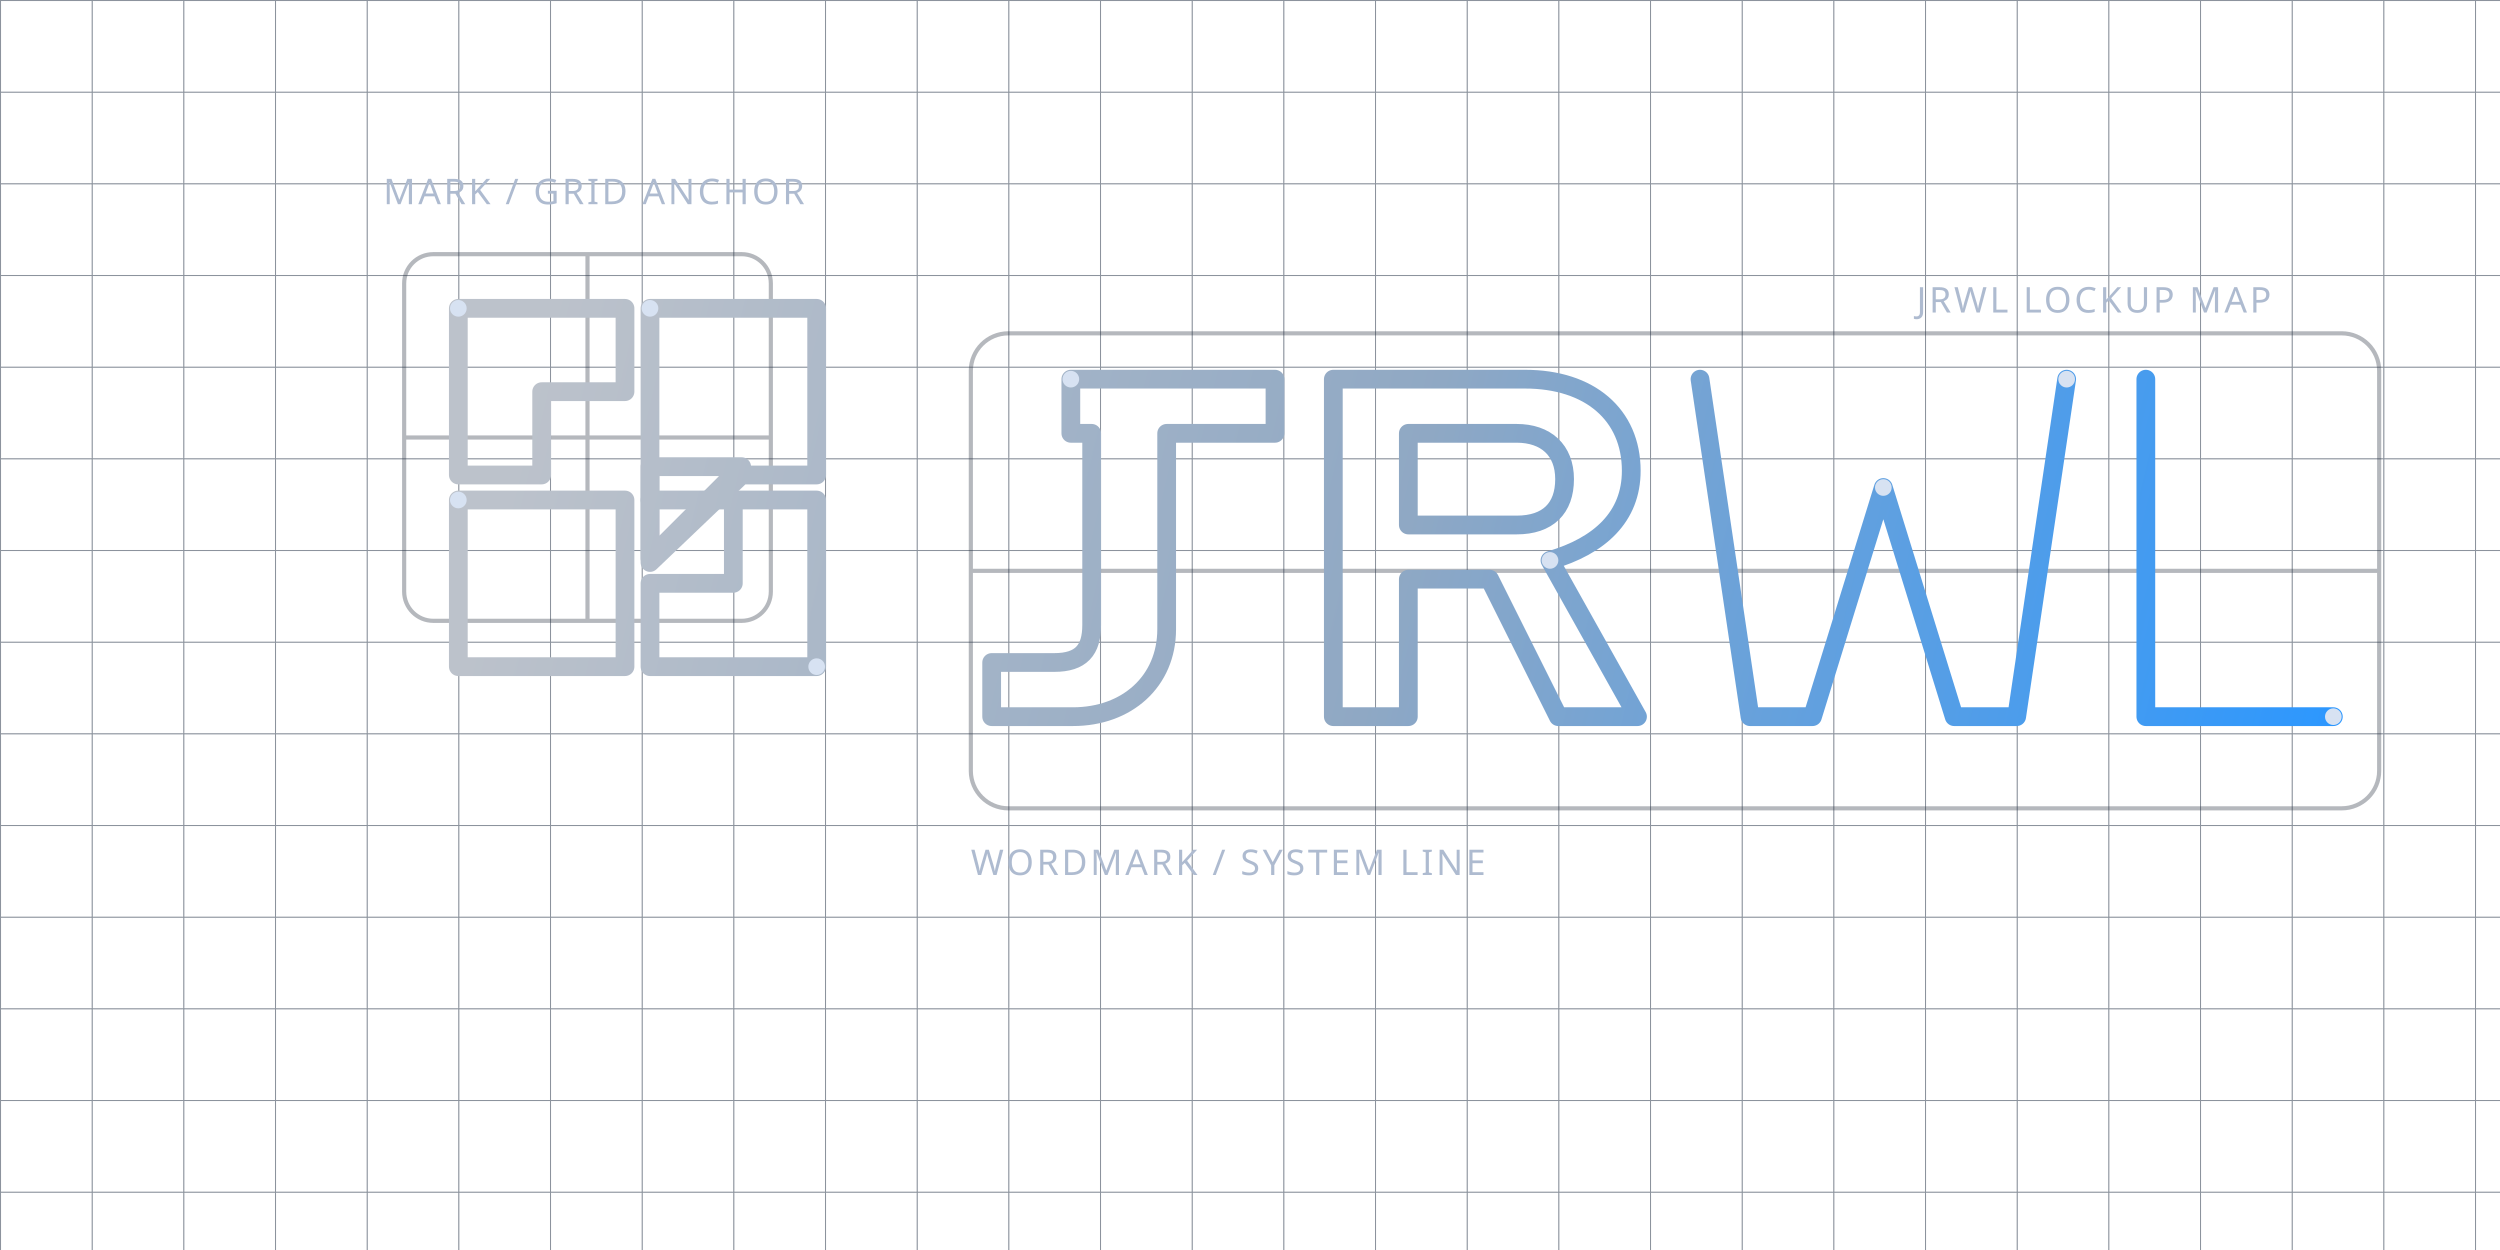
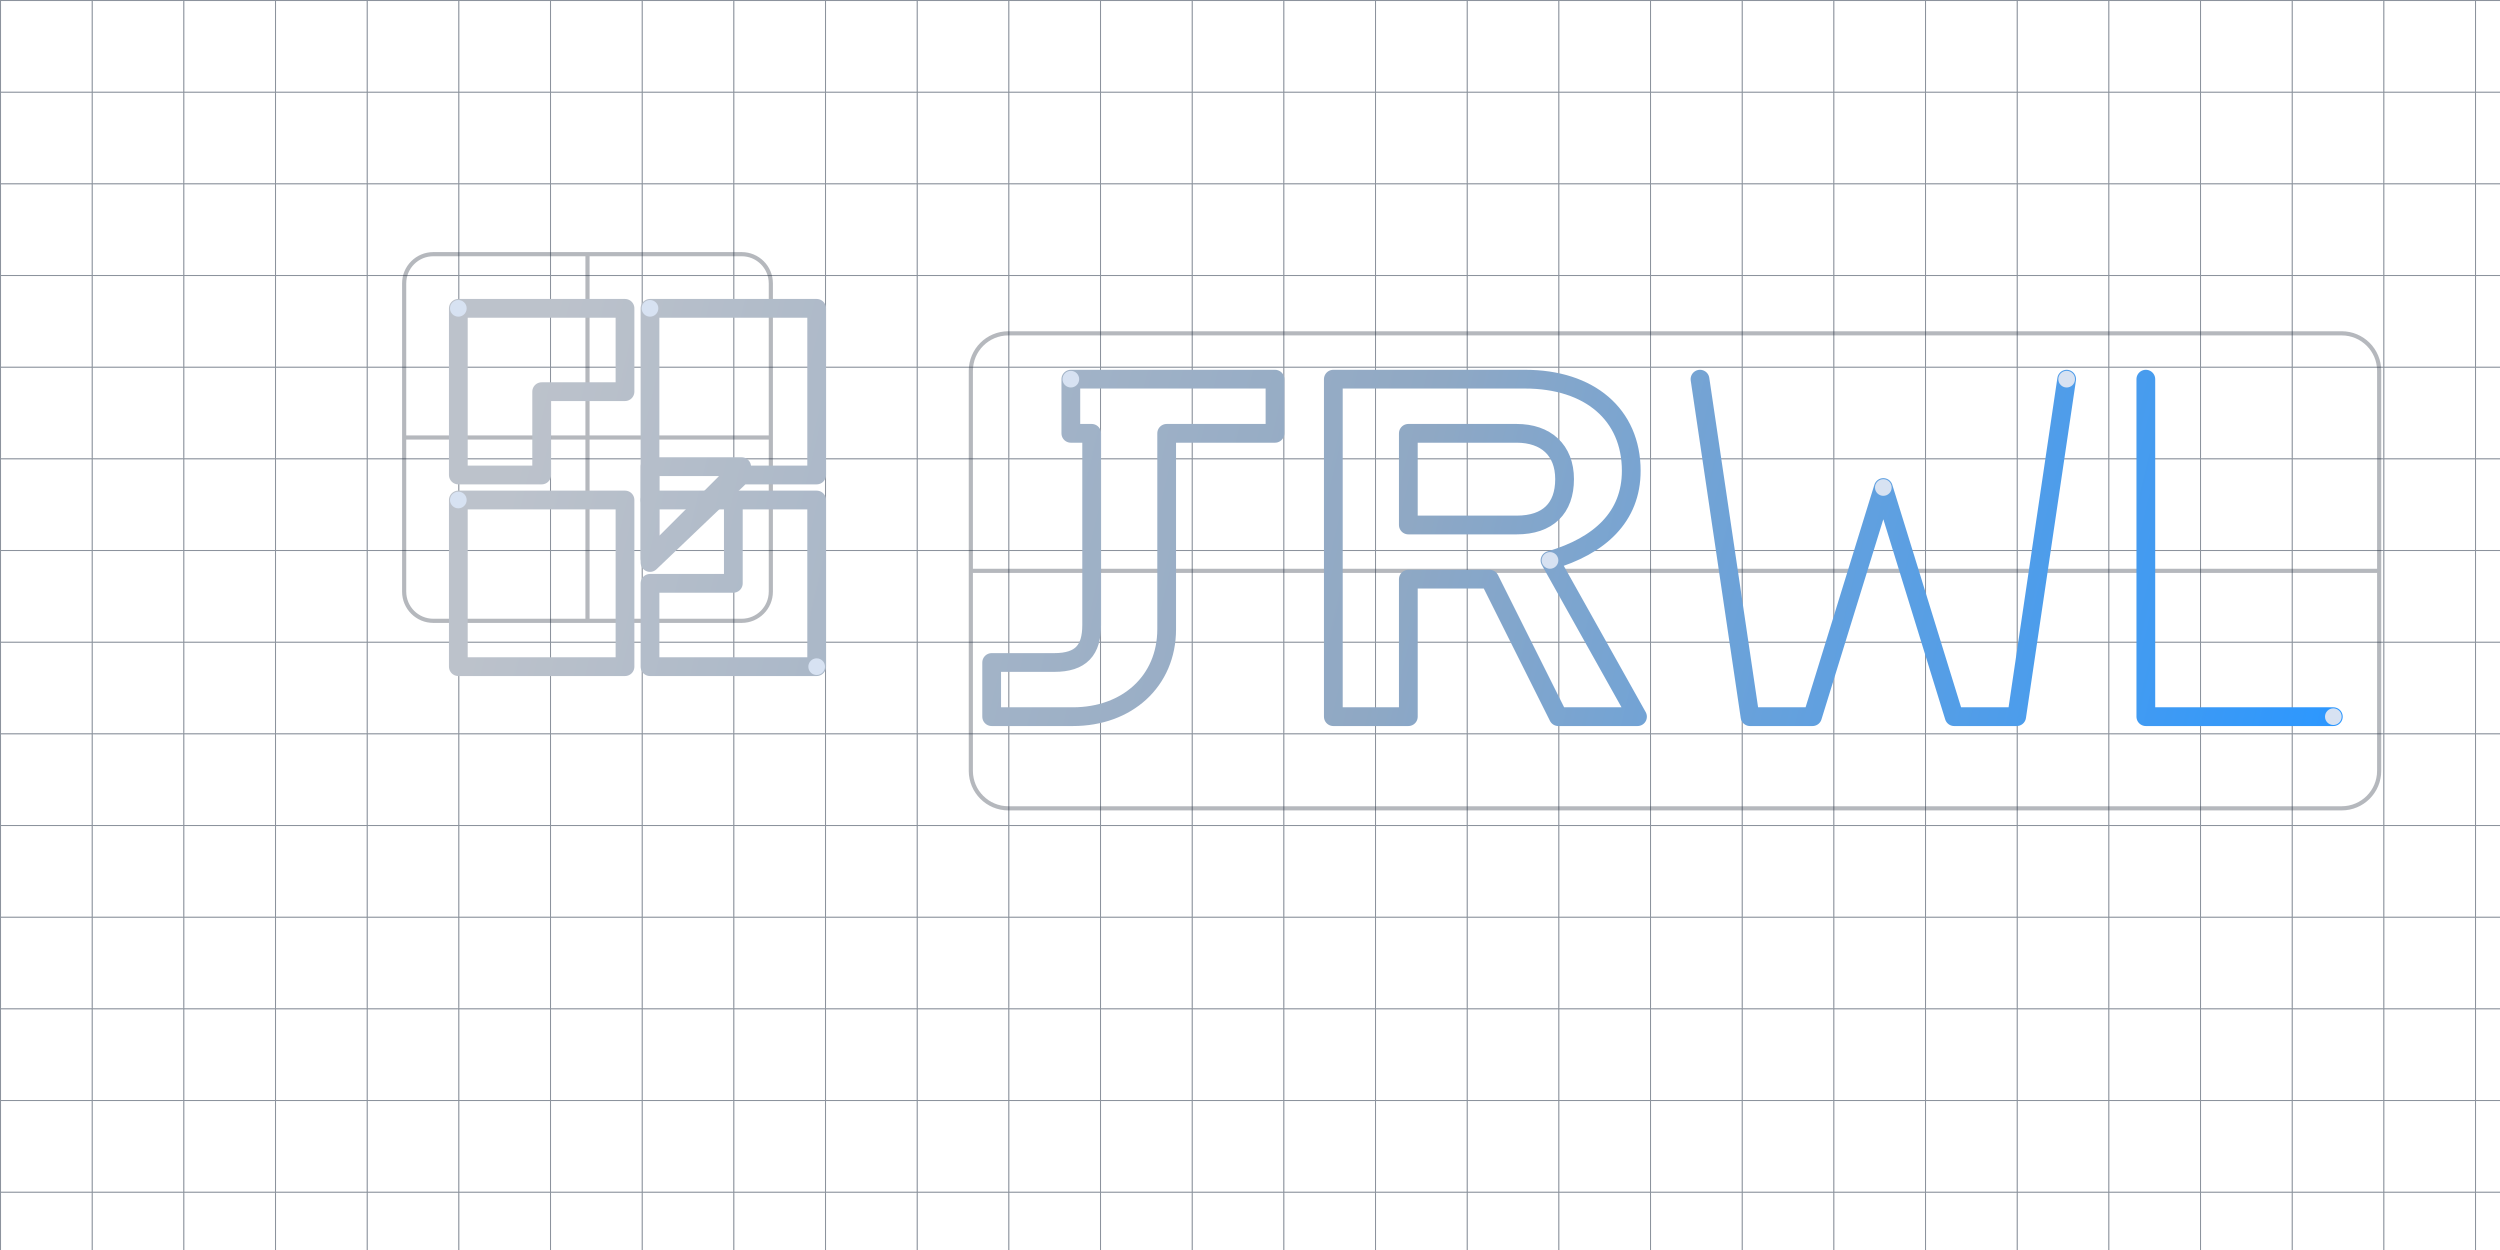
<svg xmlns="http://www.w3.org/2000/svg" width="1200" height="600" viewBox="0 0 1200 600" fill="none" role="img" aria-labelledby="title desc">
  <defs>
    <pattern id="grid" width="44" height="44" patternUnits="userSpaceOnUse">
      <path d="M44 0H0V44" stroke="#223043" stroke-width="1" />
    </pattern>
    <linearGradient id="mapLine" x1="260" y1="166" x2="1120" y2="372" gradientUnits="userSpaceOnUse">
      <stop offset="0" stop-color="#BCC2CB" />
      <stop offset="0.48" stop-color="#8FA8C4" />
      <stop offset="1" stop-color="#2B97FF" />
    </linearGradient>
  </defs>
  <rect width="1200" height="600" fill="url(#grid)" opacity="0.52" />
  <g opacity="0.35" stroke="#2A3342" stroke-width="2">
    <rect x="194" y="122" width="176" height="176" rx="14" />
    <path d="M194 210H370" />
    <path d="M282 122V298" />
    <rect x="466" y="160" width="676" height="228" rx="18" />
    <path d="M466 274H1142" />
  </g>
  <g stroke="url(#mapLine)" stroke-width="9" stroke-linecap="round" stroke-linejoin="round">
    <path d="M220 148H300V188H260V228H220V148Z" />
    <path d="M312 148H392V228H356L312 270V148Z" />
    <path d="M220 240H300V320H220V240Z" />
    <path d="M312 240H392V320H312V280H352V240Z" />
    <path d="M312 224H356L312 268V224Z" />
    <path d="M514 182H612V208H560V302C560 327 541 344 515 344H476V318H506C519 318 524 312 524 300V208H514V182Z" />
    <path d="M640 182H732C763 182 783 199 783 226C783 248 768 262 744 269L786 344H748L715 278H676V344H640V182ZM676 208V252H728C743 252 751 244 751 230C751 216 742 208 728 208H676Z" />
    <path d="M816 182L840 344H870L904 234L938 344H968L992 182" />
    <path d="M1030 182V344H1120" />
  </g>
  <g fill="#D7E2F2">
    <circle cx="220" cy="148" r="4" />
    <circle cx="312" cy="148" r="4" />
    <circle cx="220" cy="240" r="4" />
    <circle cx="392" cy="320" r="4" />
    <circle cx="514" cy="182" r="4" />
    <circle cx="744" cy="269" r="4" />
    <circle cx="904" cy="234" r="4" />
    <circle cx="992" cy="182" r="4" />
    <circle cx="1120" cy="344" r="4" />
  </g>
-   <g fill="#AEBBD0" font-family="'Space Grotesk', 'Segoe UI', sans-serif" font-size="17" font-weight="500" letter-spacing="0.08em">
-     <text x="184" y="98">MARK / GRID ANCHOR</text>
-     <text x="466" y="420">WORDMARK / SYSTEM LINE</text>
-     <text x="920" y="150">JRWL LOCKUP MAP</text>
-   </g>
</svg>
